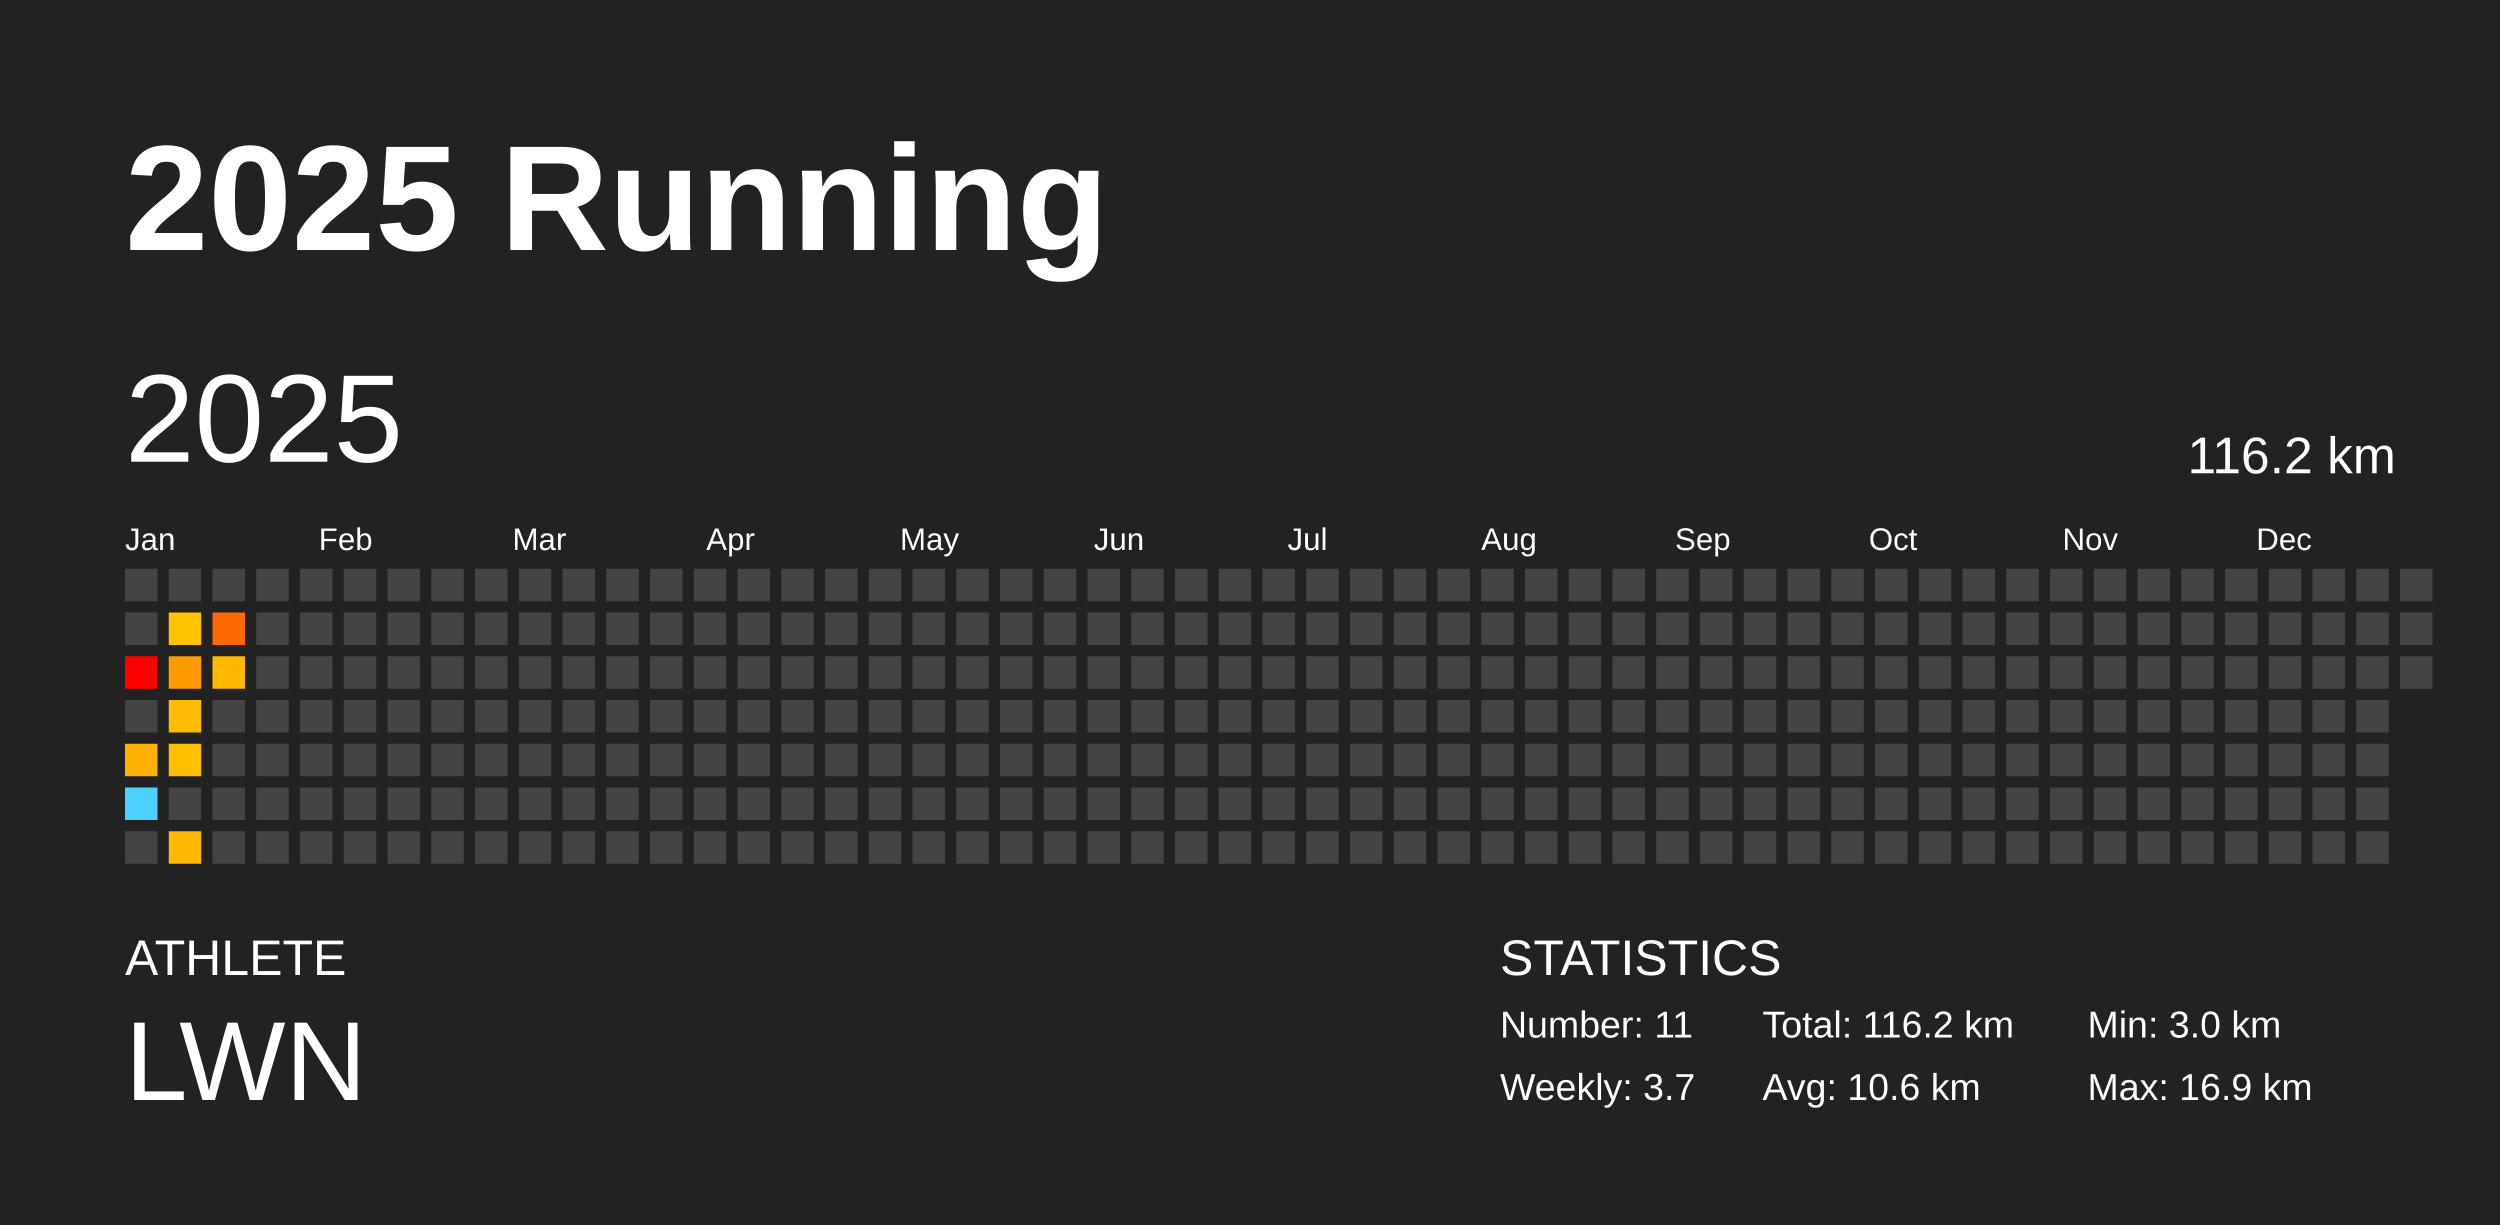
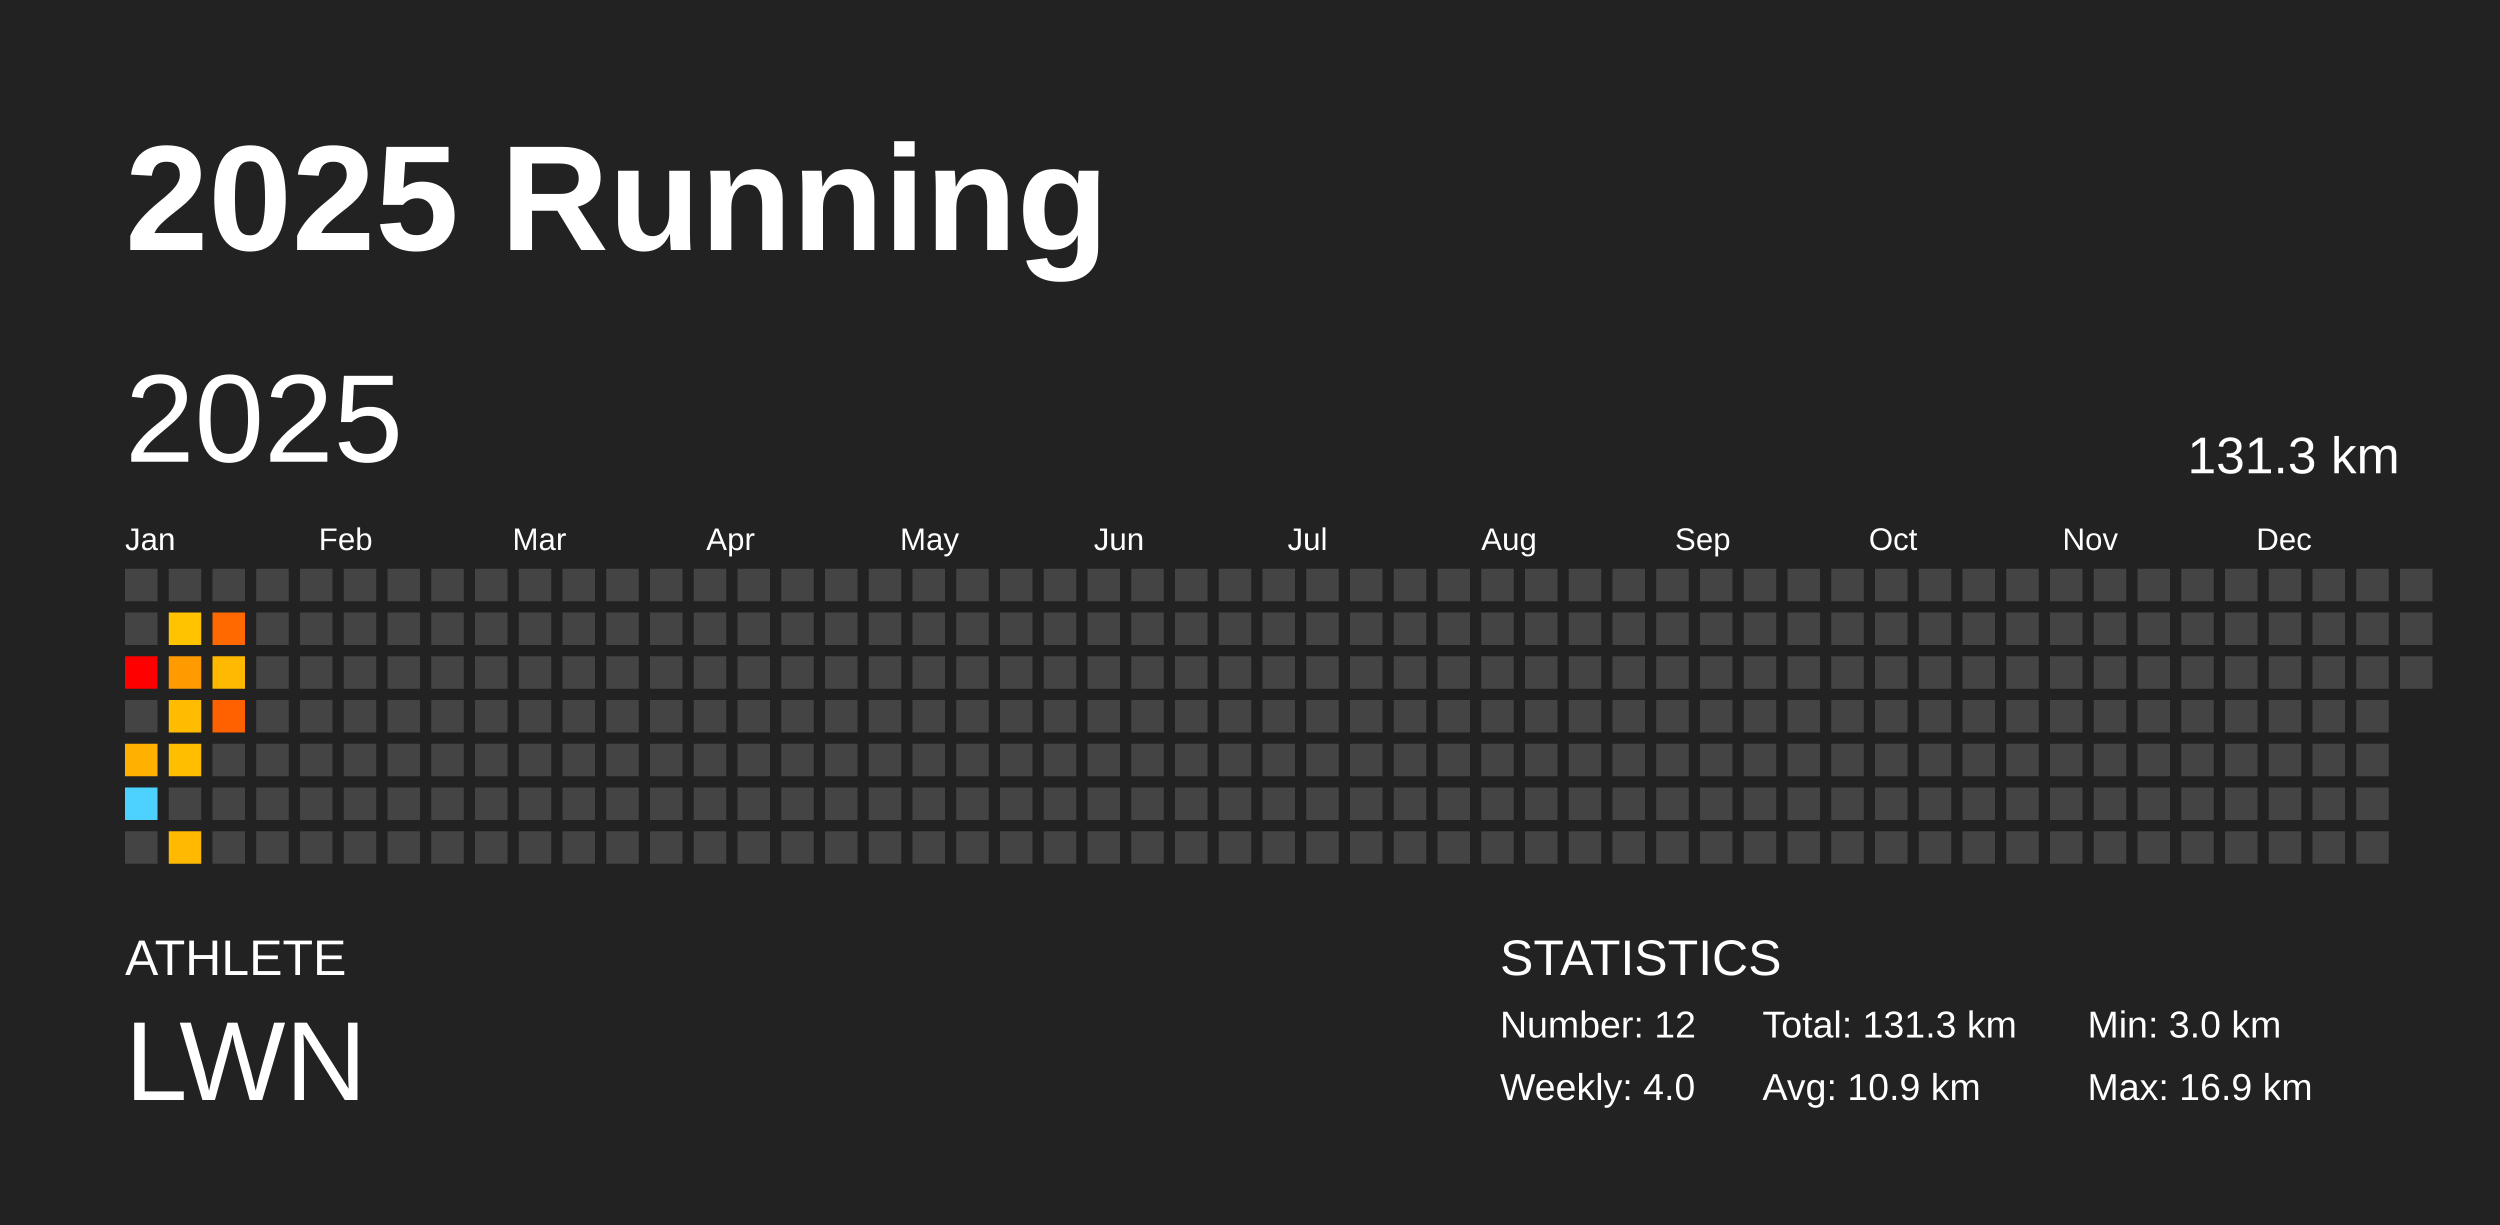
<svg xmlns="http://www.w3.org/2000/svg" baseProfile="full" height="98mm" version="1.1" viewBox="0,0,200,98" width="200mm">
  <defs />
  <rect fill="#222222" height="98" width="200" x="0" y="0" />
  <text fill="#FFFFFF" style="font-size:12px; font-family:Arial; font-weight:bold;" x="10" y="20">2025 Running</text>
  <text fill="#FFFFFF" style="font-size:4px; font-family:Arial" x="10" y="78">ATHLETE</text>
  <text fill="#FFFFFF" style="font-size:9px; font-family:Arial" x="10" y="88">LWN</text>
  <text fill="#FFFFFF" style="font-size:4px; font-family:Arial" x="120" y="78">STATISTICS</text>
-   <text fill="#FFFFFF" style="font-size:3px; font-family:Arial" x="120" y="83">Number: 11</text>
-   <text fill="#FFFFFF" style="font-size:3px; font-family:Arial" x="120" y="88">Weekly: 3.7</text>
-   <text fill="#FFFFFF" style="font-size:3px; font-family:Arial" x="141" y="83">Total: 116.2 km</text>
-   <text fill="#FFFFFF" style="font-size:3px; font-family:Arial" x="141" y="88">Avg: 10.6 km</text>
+   <text fill="#FFFFFF" style="font-size:3px; font-family:Arial" x="120" y="83">Number: 12</text>
+   <text fill="#FFFFFF" style="font-size:3px; font-family:Arial" x="120" y="88">Weekly: 4.0</text>
+   <text fill="#FFFFFF" style="font-size:3px; font-family:Arial" x="141" y="83">Total: 131.3 km</text>
+   <text fill="#FFFFFF" style="font-size:3px; font-family:Arial" x="141" y="88">Avg: 10.9 km</text>
  <text fill="#FFFFFF" style="font-size:3px; font-family:Arial" x="167" y="83">Min: 3.0 km</text>
  <text fill="#FFFFFF" style="font-size:3px; font-family:Arial" x="167" y="88">Max: 16.9 km</text>
  <text dominant-baseline="hanging" fill="#FFFFFF" style="font-size:10.0px; font-family:Arial;" x="10" y="30">2025</text>
-   <text dominant-baseline="hanging" fill="#FFFFFF" style="font-size:4.125px; font-family:Arial;" x="175" y="35">116.2 km</text>
+   <text dominant-baseline="hanging" fill="#FFFFFF" style="font-size:4.125px; font-family:Arial;" x="175" y="35">131.3 km</text>
  <text fill="#FFFFFF" style="font-size:2.5px; font-family:Arial" x="10.0" y="44">Jan</text>
  <text fill="#FFFFFF" style="font-size:2.5px; font-family:Arial" x="25.5" y="44">Feb</text>
  <text fill="#FFFFFF" style="font-size:2.5px; font-family:Arial" x="41.0" y="44">Mar</text>
  <text fill="#FFFFFF" style="font-size:2.5px; font-family:Arial" x="56.5" y="44">Apr</text>
  <text fill="#FFFFFF" style="font-size:2.5px; font-family:Arial" x="72.0" y="44">May</text>
  <text fill="#FFFFFF" style="font-size:2.5px; font-family:Arial" x="87.5" y="44">Jun</text>
  <text fill="#FFFFFF" style="font-size:2.5px; font-family:Arial" x="103.0" y="44">Jul</text>
  <text fill="#FFFFFF" style="font-size:2.5px; font-family:Arial" x="118.5" y="44">Aug</text>
  <text fill="#FFFFFF" style="font-size:2.5px; font-family:Arial" x="134.0" y="44">Sep</text>
  <text fill="#FFFFFF" style="font-size:2.5px; font-family:Arial" x="149.5" y="44">Oct</text>
  <text fill="#FFFFFF" style="font-size:2.5px; font-family:Arial" x="165.0" y="44">Nov</text>
  <text fill="#FFFFFF" style="font-size:2.5px; font-family:Arial" x="180.5" y="44">Dec</text>
  <rect fill="#444444" height="2.6" width="2.6" x="10.0" y="45.5" />
  <rect fill="#444444" height="2.6" width="2.6" x="10.0" y="49.0" />
  <rect fill="#ff0000" height="2.6" width="2.6" x="10.0" y="52.5" />
  <rect fill="#444444" height="2.6" width="2.6" x="10.0" y="56.0" />
  <rect fill="#ffb000" height="2.6" width="2.6" x="10.0" y="59.5" />
  <rect fill="#4dd2ff" height="2.6" width="2.6" x="10.0" y="63.0" />
  <rect fill="#444444" height="2.6" width="2.6" x="10.0" y="66.5" />
  <rect fill="#444444" height="2.6" width="2.6" x="13.5" y="45.5" />
  <rect fill="#ffc300" height="2.6" width="2.6" x="13.5" y="49.0" />
  <rect fill="#ff9b00" height="2.6" width="2.6" x="13.5" y="52.5" />
  <rect fill="#ffbc00" height="2.6" width="2.6" x="13.5" y="56.0" />
  <rect fill="#ffbf00" height="2.6" width="2.6" x="13.5" y="59.5" />
  <rect fill="#444444" height="2.6" width="2.6" x="13.5" y="63.0" />
  <rect fill="#ffb900" height="2.6" width="2.6" x="13.5" y="66.5" />
  <rect fill="#444444" height="2.6" width="2.6" x="17.0" y="45.5" />
  <rect fill="#ff6900" height="2.6" width="2.6" x="17.0" y="49.0" />
  <rect fill="#ffb900" height="2.6" width="2.6" x="17.0" y="52.5" />
-   <rect fill="#444444" height="2.6" width="2.6" x="17.0" y="56.0" />
+   <rect fill="#ff6000" height="2.6" width="2.6" x="17.0" y="56.0" />
  <rect fill="#444444" height="2.6" width="2.6" x="17.0" y="59.5" />
  <rect fill="#444444" height="2.6" width="2.6" x="17.0" y="63.0" />
  <rect fill="#444444" height="2.6" width="2.6" x="17.0" y="66.5" />
  <rect fill="#444444" height="2.6" width="2.6" x="20.5" y="45.5" />
  <rect fill="#444444" height="2.6" width="2.6" x="20.5" y="49.0" />
  <rect fill="#444444" height="2.6" width="2.6" x="20.5" y="52.5" />
  <rect fill="#444444" height="2.6" width="2.6" x="20.5" y="56.0" />
  <rect fill="#444444" height="2.6" width="2.6" x="20.5" y="59.5" />
  <rect fill="#444444" height="2.6" width="2.6" x="20.5" y="63.0" />
  <rect fill="#444444" height="2.6" width="2.6" x="20.5" y="66.5" />
  <rect fill="#444444" height="2.6" width="2.6" x="24.0" y="45.5" />
  <rect fill="#444444" height="2.6" width="2.6" x="24.0" y="49.0" />
  <rect fill="#444444" height="2.6" width="2.6" x="24.0" y="52.5" />
  <rect fill="#444444" height="2.6" width="2.6" x="24.0" y="56.0" />
  <rect fill="#444444" height="2.6" width="2.6" x="24.0" y="59.5" />
  <rect fill="#444444" height="2.6" width="2.6" x="24.0" y="63.0" />
  <rect fill="#444444" height="2.6" width="2.6" x="24.0" y="66.5" />
  <rect fill="#444444" height="2.6" width="2.6" x="27.5" y="45.5" />
  <rect fill="#444444" height="2.6" width="2.6" x="27.5" y="49.0" />
  <rect fill="#444444" height="2.6" width="2.6" x="27.5" y="52.5" />
  <rect fill="#444444" height="2.6" width="2.6" x="27.5" y="56.0" />
  <rect fill="#444444" height="2.6" width="2.6" x="27.5" y="59.5" />
  <rect fill="#444444" height="2.6" width="2.6" x="27.5" y="63.0" />
  <rect fill="#444444" height="2.6" width="2.6" x="27.5" y="66.5" />
  <rect fill="#444444" height="2.6" width="2.6" x="31.0" y="45.5" />
  <rect fill="#444444" height="2.6" width="2.6" x="31.0" y="49.0" />
  <rect fill="#444444" height="2.6" width="2.6" x="31.0" y="52.5" />
  <rect fill="#444444" height="2.6" width="2.6" x="31.0" y="56.0" />
  <rect fill="#444444" height="2.6" width="2.6" x="31.0" y="59.5" />
  <rect fill="#444444" height="2.6" width="2.6" x="31.0" y="63.0" />
  <rect fill="#444444" height="2.6" width="2.6" x="31.0" y="66.5" />
  <rect fill="#444444" height="2.6" width="2.6" x="34.5" y="45.5" />
  <rect fill="#444444" height="2.6" width="2.6" x="34.5" y="49.0" />
  <rect fill="#444444" height="2.6" width="2.6" x="34.5" y="52.5" />
  <rect fill="#444444" height="2.6" width="2.6" x="34.5" y="56.0" />
  <rect fill="#444444" height="2.6" width="2.6" x="34.5" y="59.5" />
  <rect fill="#444444" height="2.6" width="2.6" x="34.5" y="63.0" />
  <rect fill="#444444" height="2.6" width="2.6" x="34.5" y="66.5" />
  <rect fill="#444444" height="2.6" width="2.6" x="38.0" y="45.5" />
  <rect fill="#444444" height="2.6" width="2.6" x="38.0" y="49.0" />
  <rect fill="#444444" height="2.6" width="2.6" x="38.0" y="52.5" />
  <rect fill="#444444" height="2.6" width="2.6" x="38.0" y="56.0" />
  <rect fill="#444444" height="2.6" width="2.6" x="38.0" y="59.5" />
  <rect fill="#444444" height="2.6" width="2.6" x="38.0" y="63.0" />
  <rect fill="#444444" height="2.6" width="2.6" x="38.0" y="66.5" />
  <rect fill="#444444" height="2.6" width="2.6" x="41.5" y="45.5" />
  <rect fill="#444444" height="2.6" width="2.6" x="41.5" y="49.0" />
  <rect fill="#444444" height="2.6" width="2.6" x="41.5" y="52.5" />
  <rect fill="#444444" height="2.6" width="2.6" x="41.5" y="56.0" />
  <rect fill="#444444" height="2.6" width="2.6" x="41.5" y="59.5" />
  <rect fill="#444444" height="2.6" width="2.6" x="41.5" y="63.0" />
  <rect fill="#444444" height="2.6" width="2.6" x="41.5" y="66.5" />
  <rect fill="#444444" height="2.6" width="2.6" x="45.0" y="45.5" />
  <rect fill="#444444" height="2.6" width="2.6" x="45.0" y="49.0" />
  <rect fill="#444444" height="2.6" width="2.6" x="45.0" y="52.5" />
  <rect fill="#444444" height="2.6" width="2.6" x="45.0" y="56.0" />
  <rect fill="#444444" height="2.6" width="2.6" x="45.0" y="59.5" />
  <rect fill="#444444" height="2.6" width="2.6" x="45.0" y="63.0" />
  <rect fill="#444444" height="2.6" width="2.6" x="45.0" y="66.5" />
  <rect fill="#444444" height="2.6" width="2.6" x="48.5" y="45.5" />
  <rect fill="#444444" height="2.6" width="2.6" x="48.5" y="49.0" />
  <rect fill="#444444" height="2.6" width="2.6" x="48.5" y="52.5" />
  <rect fill="#444444" height="2.6" width="2.6" x="48.5" y="56.0" />
  <rect fill="#444444" height="2.6" width="2.6" x="48.5" y="59.5" />
  <rect fill="#444444" height="2.6" width="2.6" x="48.5" y="63.0" />
  <rect fill="#444444" height="2.6" width="2.6" x="48.5" y="66.5" />
  <rect fill="#444444" height="2.6" width="2.6" x="52.0" y="45.5" />
  <rect fill="#444444" height="2.6" width="2.6" x="52.0" y="49.0" />
  <rect fill="#444444" height="2.6" width="2.6" x="52.0" y="52.5" />
  <rect fill="#444444" height="2.6" width="2.6" x="52.0" y="56.0" />
  <rect fill="#444444" height="2.6" width="2.6" x="52.0" y="59.5" />
  <rect fill="#444444" height="2.6" width="2.6" x="52.0" y="63.0" />
  <rect fill="#444444" height="2.6" width="2.6" x="52.0" y="66.5" />
  <rect fill="#444444" height="2.6" width="2.6" x="55.5" y="45.5" />
  <rect fill="#444444" height="2.6" width="2.6" x="55.5" y="49.0" />
  <rect fill="#444444" height="2.6" width="2.6" x="55.5" y="52.5" />
  <rect fill="#444444" height="2.6" width="2.6" x="55.5" y="56.0" />
  <rect fill="#444444" height="2.6" width="2.6" x="55.5" y="59.5" />
  <rect fill="#444444" height="2.6" width="2.6" x="55.5" y="63.0" />
  <rect fill="#444444" height="2.6" width="2.6" x="55.5" y="66.5" />
  <rect fill="#444444" height="2.6" width="2.6" x="59.0" y="45.5" />
  <rect fill="#444444" height="2.6" width="2.6" x="59.0" y="49.0" />
  <rect fill="#444444" height="2.6" width="2.6" x="59.0" y="52.5" />
  <rect fill="#444444" height="2.6" width="2.6" x="59.0" y="56.0" />
  <rect fill="#444444" height="2.6" width="2.6" x="59.0" y="59.5" />
  <rect fill="#444444" height="2.6" width="2.6" x="59.0" y="63.0" />
  <rect fill="#444444" height="2.6" width="2.6" x="59.0" y="66.5" />
  <rect fill="#444444" height="2.6" width="2.6" x="62.5" y="45.5" />
  <rect fill="#444444" height="2.6" width="2.6" x="62.5" y="49.0" />
  <rect fill="#444444" height="2.6" width="2.6" x="62.5" y="52.5" />
  <rect fill="#444444" height="2.6" width="2.6" x="62.5" y="56.0" />
  <rect fill="#444444" height="2.6" width="2.6" x="62.5" y="59.5" />
  <rect fill="#444444" height="2.6" width="2.6" x="62.5" y="63.0" />
  <rect fill="#444444" height="2.6" width="2.6" x="62.5" y="66.5" />
  <rect fill="#444444" height="2.6" width="2.6" x="66.0" y="45.5" />
  <rect fill="#444444" height="2.6" width="2.6" x="66.0" y="49.0" />
  <rect fill="#444444" height="2.6" width="2.6" x="66.0" y="52.5" />
  <rect fill="#444444" height="2.6" width="2.6" x="66.0" y="56.0" />
  <rect fill="#444444" height="2.6" width="2.6" x="66.0" y="59.5" />
  <rect fill="#444444" height="2.6" width="2.6" x="66.0" y="63.0" />
  <rect fill="#444444" height="2.6" width="2.6" x="66.0" y="66.5" />
  <rect fill="#444444" height="2.6" width="2.6" x="69.5" y="45.5" />
  <rect fill="#444444" height="2.6" width="2.6" x="69.5" y="49.0" />
  <rect fill="#444444" height="2.6" width="2.6" x="69.5" y="52.5" />
  <rect fill="#444444" height="2.6" width="2.6" x="69.5" y="56.0" />
  <rect fill="#444444" height="2.6" width="2.6" x="69.5" y="59.5" />
  <rect fill="#444444" height="2.6" width="2.6" x="69.5" y="63.0" />
  <rect fill="#444444" height="2.6" width="2.6" x="69.5" y="66.5" />
  <rect fill="#444444" height="2.6" width="2.6" x="73.0" y="45.5" />
  <rect fill="#444444" height="2.6" width="2.6" x="73.0" y="49.0" />
  <rect fill="#444444" height="2.6" width="2.6" x="73.0" y="52.5" />
  <rect fill="#444444" height="2.6" width="2.6" x="73.0" y="56.0" />
  <rect fill="#444444" height="2.6" width="2.6" x="73.0" y="59.5" />
  <rect fill="#444444" height="2.6" width="2.6" x="73.0" y="63.0" />
  <rect fill="#444444" height="2.6" width="2.6" x="73.0" y="66.5" />
  <rect fill="#444444" height="2.6" width="2.6" x="76.5" y="45.5" />
  <rect fill="#444444" height="2.6" width="2.6" x="76.5" y="49.0" />
  <rect fill="#444444" height="2.6" width="2.6" x="76.5" y="52.5" />
  <rect fill="#444444" height="2.6" width="2.6" x="76.5" y="56.0" />
  <rect fill="#444444" height="2.6" width="2.6" x="76.5" y="59.5" />
  <rect fill="#444444" height="2.6" width="2.6" x="76.5" y="63.0" />
  <rect fill="#444444" height="2.6" width="2.6" x="76.5" y="66.5" />
  <rect fill="#444444" height="2.6" width="2.6" x="80.0" y="45.5" />
  <rect fill="#444444" height="2.6" width="2.6" x="80.0" y="49.0" />
  <rect fill="#444444" height="2.6" width="2.6" x="80.0" y="52.5" />
  <rect fill="#444444" height="2.6" width="2.6" x="80.0" y="56.0" />
  <rect fill="#444444" height="2.6" width="2.6" x="80.0" y="59.5" />
  <rect fill="#444444" height="2.6" width="2.6" x="80.0" y="63.0" />
  <rect fill="#444444" height="2.6" width="2.6" x="80.0" y="66.5" />
  <rect fill="#444444" height="2.6" width="2.6" x="83.5" y="45.5" />
  <rect fill="#444444" height="2.6" width="2.6" x="83.5" y="49.0" />
  <rect fill="#444444" height="2.6" width="2.6" x="83.5" y="52.5" />
  <rect fill="#444444" height="2.6" width="2.6" x="83.5" y="56.0" />
  <rect fill="#444444" height="2.6" width="2.6" x="83.5" y="59.5" />
  <rect fill="#444444" height="2.6" width="2.6" x="83.5" y="63.0" />
  <rect fill="#444444" height="2.6" width="2.6" x="83.5" y="66.5" />
  <rect fill="#444444" height="2.6" width="2.6" x="87.0" y="45.5" />
  <rect fill="#444444" height="2.6" width="2.6" x="87.0" y="49.0" />
  <rect fill="#444444" height="2.6" width="2.6" x="87.0" y="52.5" />
  <rect fill="#444444" height="2.6" width="2.6" x="87.0" y="56.0" />
  <rect fill="#444444" height="2.6" width="2.6" x="87.0" y="59.5" />
  <rect fill="#444444" height="2.6" width="2.6" x="87.0" y="63.0" />
  <rect fill="#444444" height="2.6" width="2.6" x="87.0" y="66.5" />
  <rect fill="#444444" height="2.6" width="2.6" x="90.5" y="45.5" />
  <rect fill="#444444" height="2.6" width="2.6" x="90.5" y="49.0" />
  <rect fill="#444444" height="2.6" width="2.6" x="90.5" y="52.5" />
  <rect fill="#444444" height="2.6" width="2.6" x="90.5" y="56.0" />
  <rect fill="#444444" height="2.6" width="2.6" x="90.5" y="59.5" />
  <rect fill="#444444" height="2.6" width="2.6" x="90.5" y="63.0" />
  <rect fill="#444444" height="2.6" width="2.6" x="90.5" y="66.5" />
  <rect fill="#444444" height="2.6" width="2.6" x="94.0" y="45.5" />
  <rect fill="#444444" height="2.6" width="2.6" x="94.0" y="49.0" />
  <rect fill="#444444" height="2.6" width="2.6" x="94.0" y="52.5" />
  <rect fill="#444444" height="2.6" width="2.6" x="94.0" y="56.0" />
  <rect fill="#444444" height="2.6" width="2.6" x="94.0" y="59.5" />
  <rect fill="#444444" height="2.6" width="2.6" x="94.0" y="63.0" />
  <rect fill="#444444" height="2.6" width="2.6" x="94.0" y="66.5" />
  <rect fill="#444444" height="2.6" width="2.6" x="97.5" y="45.5" />
  <rect fill="#444444" height="2.6" width="2.6" x="97.5" y="49.0" />
  <rect fill="#444444" height="2.6" width="2.6" x="97.5" y="52.5" />
  <rect fill="#444444" height="2.6" width="2.6" x="97.5" y="56.0" />
  <rect fill="#444444" height="2.6" width="2.6" x="97.5" y="59.5" />
  <rect fill="#444444" height="2.6" width="2.6" x="97.5" y="63.0" />
  <rect fill="#444444" height="2.6" width="2.6" x="97.5" y="66.5" />
  <rect fill="#444444" height="2.6" width="2.6" x="101.0" y="45.5" />
  <rect fill="#444444" height="2.6" width="2.6" x="101.0" y="49.0" />
  <rect fill="#444444" height="2.6" width="2.6" x="101.0" y="52.5" />
  <rect fill="#444444" height="2.6" width="2.6" x="101.0" y="56.0" />
  <rect fill="#444444" height="2.6" width="2.6" x="101.0" y="59.5" />
  <rect fill="#444444" height="2.6" width="2.6" x="101.0" y="63.0" />
  <rect fill="#444444" height="2.6" width="2.6" x="101.0" y="66.5" />
  <rect fill="#444444" height="2.6" width="2.6" x="104.5" y="45.5" />
  <rect fill="#444444" height="2.6" width="2.6" x="104.5" y="49.0" />
  <rect fill="#444444" height="2.6" width="2.6" x="104.5" y="52.5" />
  <rect fill="#444444" height="2.6" width="2.6" x="104.5" y="56.0" />
  <rect fill="#444444" height="2.6" width="2.6" x="104.5" y="59.5" />
  <rect fill="#444444" height="2.6" width="2.6" x="104.5" y="63.0" />
  <rect fill="#444444" height="2.6" width="2.6" x="104.5" y="66.5" />
  <rect fill="#444444" height="2.6" width="2.6" x="108.0" y="45.5" />
  <rect fill="#444444" height="2.6" width="2.6" x="108.0" y="49.0" />
  <rect fill="#444444" height="2.6" width="2.6" x="108.0" y="52.5" />
  <rect fill="#444444" height="2.6" width="2.6" x="108.0" y="56.0" />
  <rect fill="#444444" height="2.6" width="2.6" x="108.0" y="59.5" />
  <rect fill="#444444" height="2.6" width="2.6" x="108.0" y="63.0" />
  <rect fill="#444444" height="2.6" width="2.6" x="108.0" y="66.5" />
  <rect fill="#444444" height="2.6" width="2.6" x="111.5" y="45.5" />
  <rect fill="#444444" height="2.6" width="2.6" x="111.5" y="49.0" />
  <rect fill="#444444" height="2.6" width="2.6" x="111.5" y="52.5" />
  <rect fill="#444444" height="2.6" width="2.6" x="111.5" y="56.0" />
  <rect fill="#444444" height="2.6" width="2.6" x="111.5" y="59.5" />
  <rect fill="#444444" height="2.6" width="2.6" x="111.5" y="63.0" />
  <rect fill="#444444" height="2.6" width="2.6" x="111.5" y="66.5" />
  <rect fill="#444444" height="2.6" width="2.6" x="115.0" y="45.5" />
  <rect fill="#444444" height="2.6" width="2.6" x="115.0" y="49.0" />
  <rect fill="#444444" height="2.6" width="2.6" x="115.0" y="52.5" />
  <rect fill="#444444" height="2.6" width="2.6" x="115.0" y="56.0" />
  <rect fill="#444444" height="2.6" width="2.6" x="115.0" y="59.5" />
  <rect fill="#444444" height="2.6" width="2.6" x="115.0" y="63.0" />
  <rect fill="#444444" height="2.6" width="2.6" x="115.0" y="66.5" />
  <rect fill="#444444" height="2.6" width="2.6" x="118.5" y="45.5" />
  <rect fill="#444444" height="2.6" width="2.6" x="118.5" y="49.0" />
  <rect fill="#444444" height="2.6" width="2.6" x="118.5" y="52.5" />
  <rect fill="#444444" height="2.6" width="2.6" x="118.5" y="56.0" />
  <rect fill="#444444" height="2.6" width="2.6" x="118.5" y="59.5" />
  <rect fill="#444444" height="2.6" width="2.6" x="118.5" y="63.0" />
  <rect fill="#444444" height="2.6" width="2.6" x="118.5" y="66.5" />
  <rect fill="#444444" height="2.6" width="2.6" x="122.0" y="45.5" />
  <rect fill="#444444" height="2.6" width="2.6" x="122.0" y="49.0" />
  <rect fill="#444444" height="2.6" width="2.6" x="122.0" y="52.5" />
  <rect fill="#444444" height="2.6" width="2.6" x="122.0" y="56.0" />
  <rect fill="#444444" height="2.6" width="2.6" x="122.0" y="59.5" />
  <rect fill="#444444" height="2.6" width="2.6" x="122.0" y="63.0" />
  <rect fill="#444444" height="2.6" width="2.6" x="122.0" y="66.5" />
  <rect fill="#444444" height="2.6" width="2.6" x="125.5" y="45.5" />
  <rect fill="#444444" height="2.6" width="2.6" x="125.5" y="49.0" />
  <rect fill="#444444" height="2.6" width="2.6" x="125.5" y="52.5" />
  <rect fill="#444444" height="2.6" width="2.6" x="125.5" y="56.0" />
  <rect fill="#444444" height="2.6" width="2.6" x="125.5" y="59.5" />
  <rect fill="#444444" height="2.6" width="2.6" x="125.5" y="63.0" />
  <rect fill="#444444" height="2.6" width="2.6" x="125.5" y="66.5" />
  <rect fill="#444444" height="2.6" width="2.6" x="129.0" y="45.5" />
  <rect fill="#444444" height="2.6" width="2.6" x="129.0" y="49.0" />
  <rect fill="#444444" height="2.6" width="2.6" x="129.0" y="52.5" />
  <rect fill="#444444" height="2.6" width="2.6" x="129.0" y="56.0" />
  <rect fill="#444444" height="2.6" width="2.6" x="129.0" y="59.5" />
  <rect fill="#444444" height="2.6" width="2.6" x="129.0" y="63.0" />
  <rect fill="#444444" height="2.6" width="2.6" x="129.0" y="66.5" />
  <rect fill="#444444" height="2.6" width="2.6" x="132.5" y="45.5" />
  <rect fill="#444444" height="2.6" width="2.6" x="132.5" y="49.0" />
  <rect fill="#444444" height="2.6" width="2.6" x="132.5" y="52.5" />
  <rect fill="#444444" height="2.6" width="2.6" x="132.5" y="56.0" />
  <rect fill="#444444" height="2.6" width="2.6" x="132.5" y="59.5" />
  <rect fill="#444444" height="2.6" width="2.6" x="132.5" y="63.0" />
  <rect fill="#444444" height="2.6" width="2.6" x="132.5" y="66.5" />
  <rect fill="#444444" height="2.6" width="2.6" x="136.0" y="45.5" />
  <rect fill="#444444" height="2.6" width="2.6" x="136.0" y="49.0" />
  <rect fill="#444444" height="2.6" width="2.6" x="136.0" y="52.5" />
  <rect fill="#444444" height="2.6" width="2.6" x="136.0" y="56.0" />
  <rect fill="#444444" height="2.6" width="2.6" x="136.0" y="59.5" />
  <rect fill="#444444" height="2.6" width="2.6" x="136.0" y="63.0" />
  <rect fill="#444444" height="2.6" width="2.6" x="136.0" y="66.5" />
  <rect fill="#444444" height="2.6" width="2.6" x="139.5" y="45.5" />
  <rect fill="#444444" height="2.6" width="2.6" x="139.5" y="49.0" />
  <rect fill="#444444" height="2.6" width="2.6" x="139.5" y="52.5" />
  <rect fill="#444444" height="2.6" width="2.6" x="139.5" y="56.0" />
  <rect fill="#444444" height="2.6" width="2.6" x="139.5" y="59.5" />
  <rect fill="#444444" height="2.6" width="2.6" x="139.5" y="63.0" />
  <rect fill="#444444" height="2.6" width="2.6" x="139.5" y="66.5" />
  <rect fill="#444444" height="2.6" width="2.6" x="143.0" y="45.5" />
  <rect fill="#444444" height="2.6" width="2.6" x="143.0" y="49.0" />
  <rect fill="#444444" height="2.6" width="2.6" x="143.0" y="52.5" />
  <rect fill="#444444" height="2.6" width="2.6" x="143.0" y="56.0" />
  <rect fill="#444444" height="2.6" width="2.6" x="143.0" y="59.5" />
  <rect fill="#444444" height="2.6" width="2.6" x="143.0" y="63.0" />
  <rect fill="#444444" height="2.6" width="2.6" x="143.0" y="66.5" />
  <rect fill="#444444" height="2.6" width="2.6" x="146.5" y="45.5" />
  <rect fill="#444444" height="2.6" width="2.6" x="146.5" y="49.0" />
  <rect fill="#444444" height="2.6" width="2.6" x="146.5" y="52.5" />
  <rect fill="#444444" height="2.6" width="2.6" x="146.5" y="56.0" />
  <rect fill="#444444" height="2.6" width="2.6" x="146.5" y="59.5" />
  <rect fill="#444444" height="2.6" width="2.6" x="146.5" y="63.0" />
  <rect fill="#444444" height="2.6" width="2.6" x="146.5" y="66.5" />
  <rect fill="#444444" height="2.6" width="2.6" x="150.0" y="45.5" />
  <rect fill="#444444" height="2.6" width="2.6" x="150.0" y="49.0" />
  <rect fill="#444444" height="2.6" width="2.6" x="150.0" y="52.5" />
  <rect fill="#444444" height="2.6" width="2.6" x="150.0" y="56.0" />
  <rect fill="#444444" height="2.6" width="2.6" x="150.0" y="59.5" />
  <rect fill="#444444" height="2.6" width="2.6" x="150.0" y="63.0" />
  <rect fill="#444444" height="2.6" width="2.6" x="150.0" y="66.5" />
  <rect fill="#444444" height="2.6" width="2.6" x="153.5" y="45.5" />
  <rect fill="#444444" height="2.6" width="2.6" x="153.5" y="49.0" />
  <rect fill="#444444" height="2.6" width="2.6" x="153.5" y="52.5" />
  <rect fill="#444444" height="2.6" width="2.6" x="153.5" y="56.0" />
  <rect fill="#444444" height="2.6" width="2.6" x="153.5" y="59.5" />
  <rect fill="#444444" height="2.6" width="2.6" x="153.5" y="63.0" />
  <rect fill="#444444" height="2.6" width="2.6" x="153.5" y="66.5" />
  <rect fill="#444444" height="2.6" width="2.6" x="157.0" y="45.5" />
  <rect fill="#444444" height="2.6" width="2.6" x="157.0" y="49.0" />
  <rect fill="#444444" height="2.6" width="2.6" x="157.0" y="52.5" />
  <rect fill="#444444" height="2.6" width="2.6" x="157.0" y="56.0" />
  <rect fill="#444444" height="2.6" width="2.6" x="157.0" y="59.5" />
  <rect fill="#444444" height="2.6" width="2.6" x="157.0" y="63.0" />
  <rect fill="#444444" height="2.6" width="2.6" x="157.0" y="66.5" />
  <rect fill="#444444" height="2.6" width="2.6" x="160.5" y="45.5" />
  <rect fill="#444444" height="2.6" width="2.6" x="160.5" y="49.0" />
  <rect fill="#444444" height="2.6" width="2.6" x="160.5" y="52.5" />
  <rect fill="#444444" height="2.6" width="2.6" x="160.5" y="56.0" />
  <rect fill="#444444" height="2.6" width="2.6" x="160.5" y="59.5" />
  <rect fill="#444444" height="2.6" width="2.6" x="160.5" y="63.0" />
  <rect fill="#444444" height="2.6" width="2.6" x="160.5" y="66.5" />
  <rect fill="#444444" height="2.6" width="2.6" x="164.0" y="45.5" />
  <rect fill="#444444" height="2.6" width="2.6" x="164.0" y="49.0" />
  <rect fill="#444444" height="2.6" width="2.6" x="164.0" y="52.5" />
  <rect fill="#444444" height="2.6" width="2.6" x="164.0" y="56.0" />
  <rect fill="#444444" height="2.6" width="2.6" x="164.0" y="59.5" />
  <rect fill="#444444" height="2.6" width="2.6" x="164.0" y="63.0" />
  <rect fill="#444444" height="2.6" width="2.6" x="164.0" y="66.5" />
  <rect fill="#444444" height="2.6" width="2.6" x="167.5" y="45.5" />
  <rect fill="#444444" height="2.6" width="2.6" x="167.5" y="49.0" />
  <rect fill="#444444" height="2.6" width="2.6" x="167.5" y="52.5" />
  <rect fill="#444444" height="2.6" width="2.6" x="167.5" y="56.0" />
  <rect fill="#444444" height="2.6" width="2.6" x="167.5" y="59.5" />
  <rect fill="#444444" height="2.6" width="2.6" x="167.5" y="63.0" />
  <rect fill="#444444" height="2.6" width="2.6" x="167.5" y="66.5" />
  <rect fill="#444444" height="2.6" width="2.6" x="171.0" y="45.5" />
  <rect fill="#444444" height="2.6" width="2.6" x="171.0" y="49.0" />
  <rect fill="#444444" height="2.6" width="2.6" x="171.0" y="52.5" />
  <rect fill="#444444" height="2.6" width="2.6" x="171.0" y="56.0" />
  <rect fill="#444444" height="2.6" width="2.6" x="171.0" y="59.5" />
  <rect fill="#444444" height="2.6" width="2.6" x="171.0" y="63.0" />
  <rect fill="#444444" height="2.6" width="2.6" x="171.0" y="66.5" />
  <rect fill="#444444" height="2.6" width="2.6" x="174.5" y="45.5" />
  <rect fill="#444444" height="2.6" width="2.6" x="174.5" y="49.0" />
  <rect fill="#444444" height="2.6" width="2.6" x="174.5" y="52.5" />
  <rect fill="#444444" height="2.6" width="2.6" x="174.5" y="56.0" />
  <rect fill="#444444" height="2.6" width="2.6" x="174.5" y="59.5" />
  <rect fill="#444444" height="2.6" width="2.6" x="174.5" y="63.0" />
  <rect fill="#444444" height="2.6" width="2.6" x="174.5" y="66.5" />
  <rect fill="#444444" height="2.6" width="2.6" x="178.0" y="45.5" />
  <rect fill="#444444" height="2.6" width="2.6" x="178.0" y="49.0" />
  <rect fill="#444444" height="2.6" width="2.6" x="178.0" y="52.5" />
  <rect fill="#444444" height="2.6" width="2.6" x="178.0" y="56.0" />
  <rect fill="#444444" height="2.6" width="2.6" x="178.0" y="59.5" />
  <rect fill="#444444" height="2.6" width="2.6" x="178.0" y="63.0" />
  <rect fill="#444444" height="2.6" width="2.6" x="178.0" y="66.5" />
  <rect fill="#444444" height="2.6" width="2.6" x="181.5" y="45.5" />
  <rect fill="#444444" height="2.6" width="2.6" x="181.5" y="49.0" />
  <rect fill="#444444" height="2.6" width="2.6" x="181.5" y="52.5" />
  <rect fill="#444444" height="2.6" width="2.6" x="181.5" y="56.0" />
  <rect fill="#444444" height="2.6" width="2.6" x="181.5" y="59.5" />
  <rect fill="#444444" height="2.6" width="2.6" x="181.5" y="63.0" />
  <rect fill="#444444" height="2.6" width="2.6" x="181.5" y="66.5" />
  <rect fill="#444444" height="2.6" width="2.6" x="185.0" y="45.5" />
  <rect fill="#444444" height="2.6" width="2.6" x="185.0" y="49.0" />
  <rect fill="#444444" height="2.6" width="2.6" x="185.0" y="52.5" />
  <rect fill="#444444" height="2.6" width="2.6" x="185.0" y="56.0" />
  <rect fill="#444444" height="2.6" width="2.6" x="185.0" y="59.5" />
  <rect fill="#444444" height="2.6" width="2.6" x="185.0" y="63.0" />
  <rect fill="#444444" height="2.6" width="2.6" x="185.0" y="66.5" />
  <rect fill="#444444" height="2.6" width="2.6" x="188.5" y="45.5" />
  <rect fill="#444444" height="2.6" width="2.6" x="188.5" y="49.0" />
  <rect fill="#444444" height="2.6" width="2.6" x="188.5" y="52.5" />
  <rect fill="#444444" height="2.6" width="2.6" x="188.5" y="56.0" />
  <rect fill="#444444" height="2.6" width="2.6" x="188.5" y="59.5" />
  <rect fill="#444444" height="2.6" width="2.6" x="188.5" y="63.0" />
  <rect fill="#444444" height="2.6" width="2.6" x="188.5" y="66.5" />
  <rect fill="#444444" height="2.6" width="2.6" x="192.0" y="45.5" />
  <rect fill="#444444" height="2.6" width="2.6" x="192.0" y="49.0" />
  <rect fill="#444444" height="2.6" width="2.6" x="192.0" y="52.5" />
</svg>
